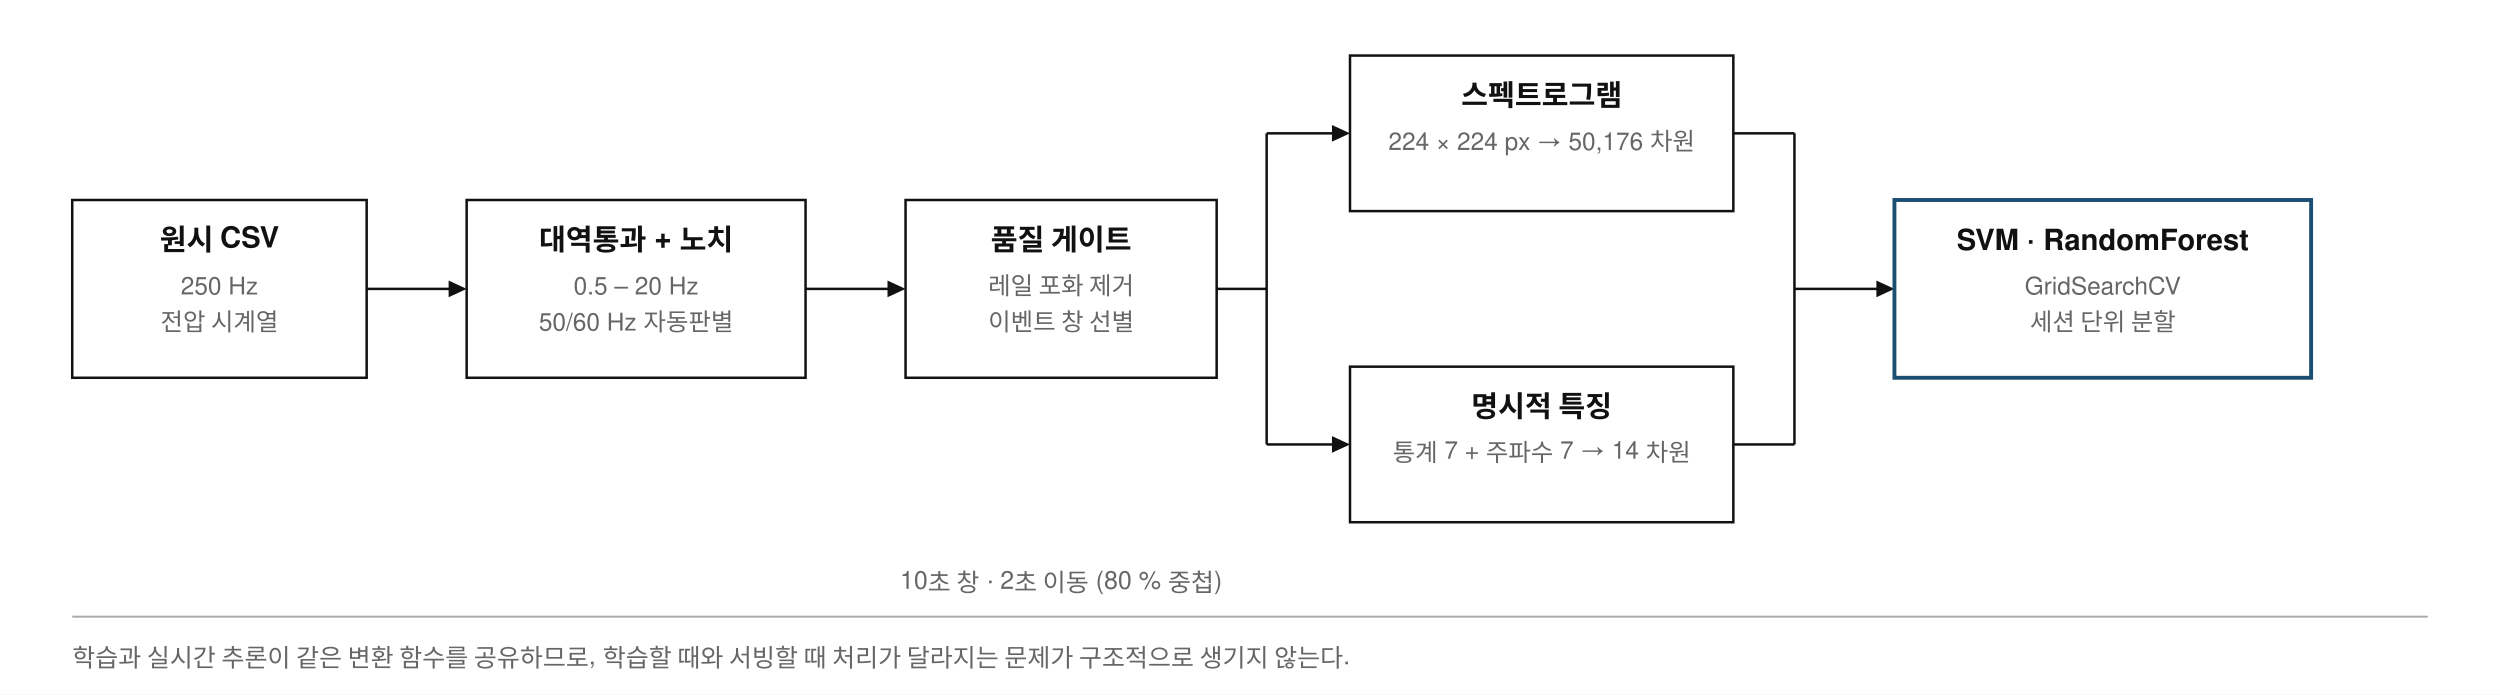
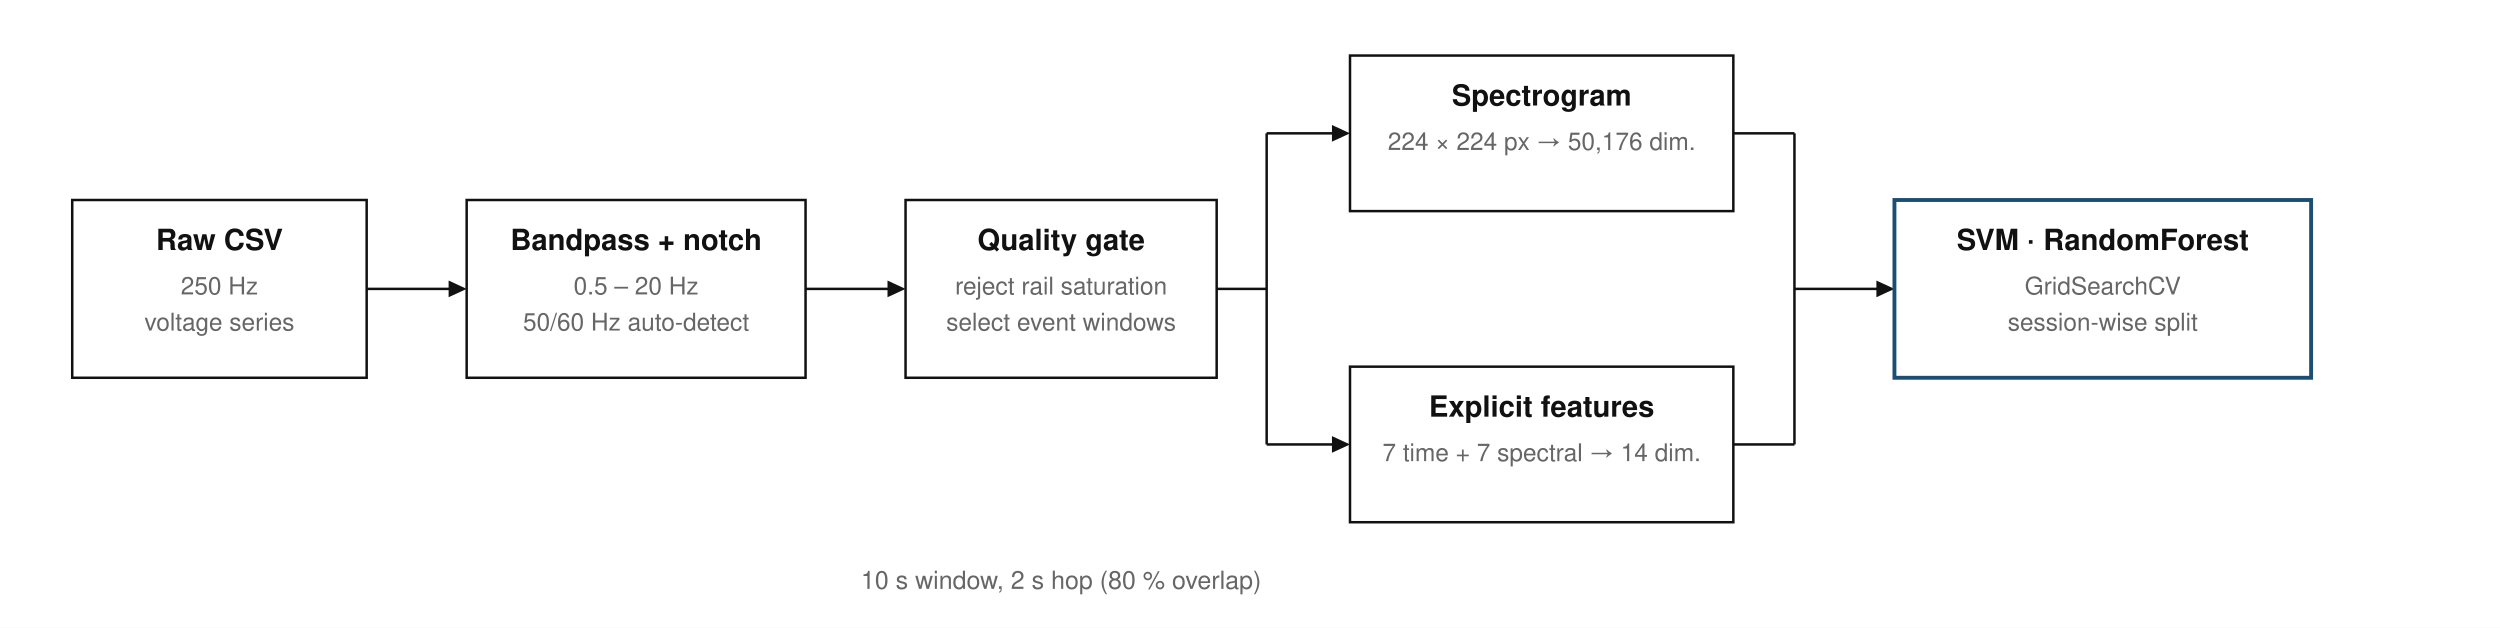
- <svg xmlns="http://www.w3.org/2000/svg" viewBox="0 0 900 250" role="img" aria-label="신호 처리 및 학습 파이프라인">
-   <rect x="0" y="0" width="900" height="250" fill="#ffffff" />
+ <svg xmlns="http://www.w3.org/2000/svg" viewBox="0 0 900 226" role="img" aria-label="신호 처리 및 학습 파이프라인">
+   <rect x="0" y="0" width="900" height="226" fill="#ffffff" />
  <g font-family="'Helvetica Neue',Helvetica,Arial,'Malgun Gothic',sans-serif" fill="#111111">
    <rect x="26" y="72" width="106" height="64" fill="none" stroke="#111111" stroke-width="0.9" />
-     <text x="79.0" y="90" font-size="10.5" font-weight="700" text-anchor="middle">원시 CSV</text>
+     <text x="79.0" y="90" font-size="10.5" font-weight="700" text-anchor="middle">Raw CSV</text>
    <text x="79.0" y="106" font-size="8.8" fill="#666666" text-anchor="middle">250 Hz</text>
-     <text x="79.0" y="119" font-size="8.8" fill="#666666" text-anchor="middle">전압 시계열</text>
+     <text x="79.0" y="119" font-size="8.8" fill="#666666" text-anchor="middle">voltage series</text>
    <line x1="132" y1="104" x2="162" y2="104" stroke="#111111" stroke-width="0.9" />
    <path d="M161.5,101 L168,104 L161.5,107 Z" fill="#111111" />
    <rect x="168" y="72" width="122" height="64" fill="none" stroke="#111111" stroke-width="0.9" />
-     <text x="229.0" y="90" font-size="10.5" font-weight="700" text-anchor="middle">대역통과 + 노치</text>
+     <text x="229.0" y="90" font-size="10.5" font-weight="700" text-anchor="middle">Bandpass + notch</text>
    <text x="229.0" y="106" font-size="8.8" fill="#666666" text-anchor="middle">0.5 – 20 Hz</text>
-     <text x="229.0" y="119" font-size="8.8" fill="#666666" text-anchor="middle">50/60 Hz 자동판별</text>
+     <text x="229.0" y="119" font-size="8.8" fill="#666666" text-anchor="middle">50/60 Hz auto-detect</text>
    <line x1="290" y1="104" x2="320" y2="104" stroke="#111111" stroke-width="0.9" />
    <path d="M319.5,101 L326,104 L319.5,107 Z" fill="#111111" />
    <rect x="326" y="72" width="112" height="64" fill="none" stroke="#111111" stroke-width="0.9" />
-     <text x="382.0" y="90" font-size="10.5" font-weight="700" text-anchor="middle">품질 게이트</text>
-     <text x="382.0" y="106" font-size="8.8" fill="#666666" text-anchor="middle">레일 포화 제거</text>
-     <text x="382.0" y="119" font-size="8.8" fill="#666666" text-anchor="middle">이벤트 창 선별</text>
+     <text x="382.0" y="90" font-size="10.5" font-weight="700" text-anchor="middle">Quality gate</text>
+     <text x="382.0" y="106" font-size="8.8" fill="#666666" text-anchor="middle">reject rail saturation</text>
+     <text x="382.0" y="119" font-size="8.8" fill="#666666" text-anchor="middle">select event windows</text>
    <line x1="438" y1="104" x2="456" y2="104" stroke="#111111" stroke-width="0.9" />
    <line x1="456" y1="48" x2="456" y2="160" stroke="#111111" stroke-width="0.9" />
    <line x1="456" y1="48" x2="480" y2="48" stroke="#111111" stroke-width="0.9" />
    <path d="M479.5,45 L486,48 L479.5,51 Z" fill="#111111" />
    <line x1="456" y1="160" x2="480" y2="160" stroke="#111111" stroke-width="0.9" />
    <path d="M479.5,157 L486,160 L479.5,163 Z" fill="#111111" />
    <rect x="486" y="20" width="138" height="56" fill="none" stroke="#111111" stroke-width="0.9" />
-     <text x="555.0" y="38" font-size="10.5" font-weight="700" text-anchor="middle">스펙트로그램</text>
-     <text x="555.0" y="54" font-size="8.8" fill="#666666" text-anchor="middle">224 × 224 px → 50,176 차원</text>
+     <text x="555.0" y="38" font-size="10.5" font-weight="700" text-anchor="middle">Spectrogram</text>
+     <text x="555.0" y="54" font-size="8.8" fill="#666666" text-anchor="middle">224 × 224 px → 50,176 dim.</text>
    <rect x="486" y="132" width="138" height="56" fill="none" stroke="#111111" stroke-width="0.9" />
-     <text x="555.0" y="150" font-size="10.5" font-weight="700" text-anchor="middle">명시적 특징</text>
-     <text x="555.0" y="166" font-size="8.8" fill="#666666" text-anchor="middle">통계 7 + 주파수 7 → 14 차원</text>
+     <text x="555.0" y="150" font-size="10.5" font-weight="700" text-anchor="middle">Explicit features</text>
+     <text x="555.0" y="166" font-size="8.8" fill="#666666" text-anchor="middle">7 time + 7 spectral → 14 dim.</text>
    <line x1="624" y1="48" x2="646" y2="48" stroke="#111111" stroke-width="0.9" />
    <line x1="624" y1="160" x2="646" y2="160" stroke="#111111" stroke-width="0.9" />
    <line x1="646" y1="48" x2="646" y2="160" stroke="#111111" stroke-width="0.9" />
    <line x1="646" y1="104" x2="676" y2="104" stroke="#111111" stroke-width="0.9" />
    <path d="M675.5,101 L682,104 L675.5,107 Z" fill="#111111" />
    <rect x="682" y="72" width="150" height="64" fill="none" stroke="#1b4f72" stroke-width="1.4" />
    <text x="757.0" y="90" font-size="10.5" font-weight="700" text-anchor="middle">SVM · RandomForest</text>
    <text x="757.0" y="106" font-size="8.8" fill="#666666" text-anchor="middle">GridSearchCV</text>
-     <text x="757.0" y="119" font-size="8.8" fill="#666666" text-anchor="middle">세션 단위 분할</text>
-     <text x="382" y="212" font-size="9" fill="#666666" text-anchor="middle">10초 창 · 2초 이동 (80 % 중첩)</text>
-     <line x1="26" y1="222" x2="874" y2="222" stroke="#aaaaaa" stroke-width="0.7" />
-     <text x="26" y="240" font-size="9" fill="#666666">학습과 실시간 추론이 같은 변환 함수를 공유하므로, 학습할 때와 서빙할 때 처리가 달라지는 문제가 구조적으로 생기지 않는다.</text>
+     <text x="757.0" y="119" font-size="8.8" fill="#666666" text-anchor="middle">session-wise split</text>
+     <text x="382" y="212" font-size="9" fill="#666666" text-anchor="middle">10 s window, 2 s hop (80 % overlap)</text>
  </g>
</svg>
